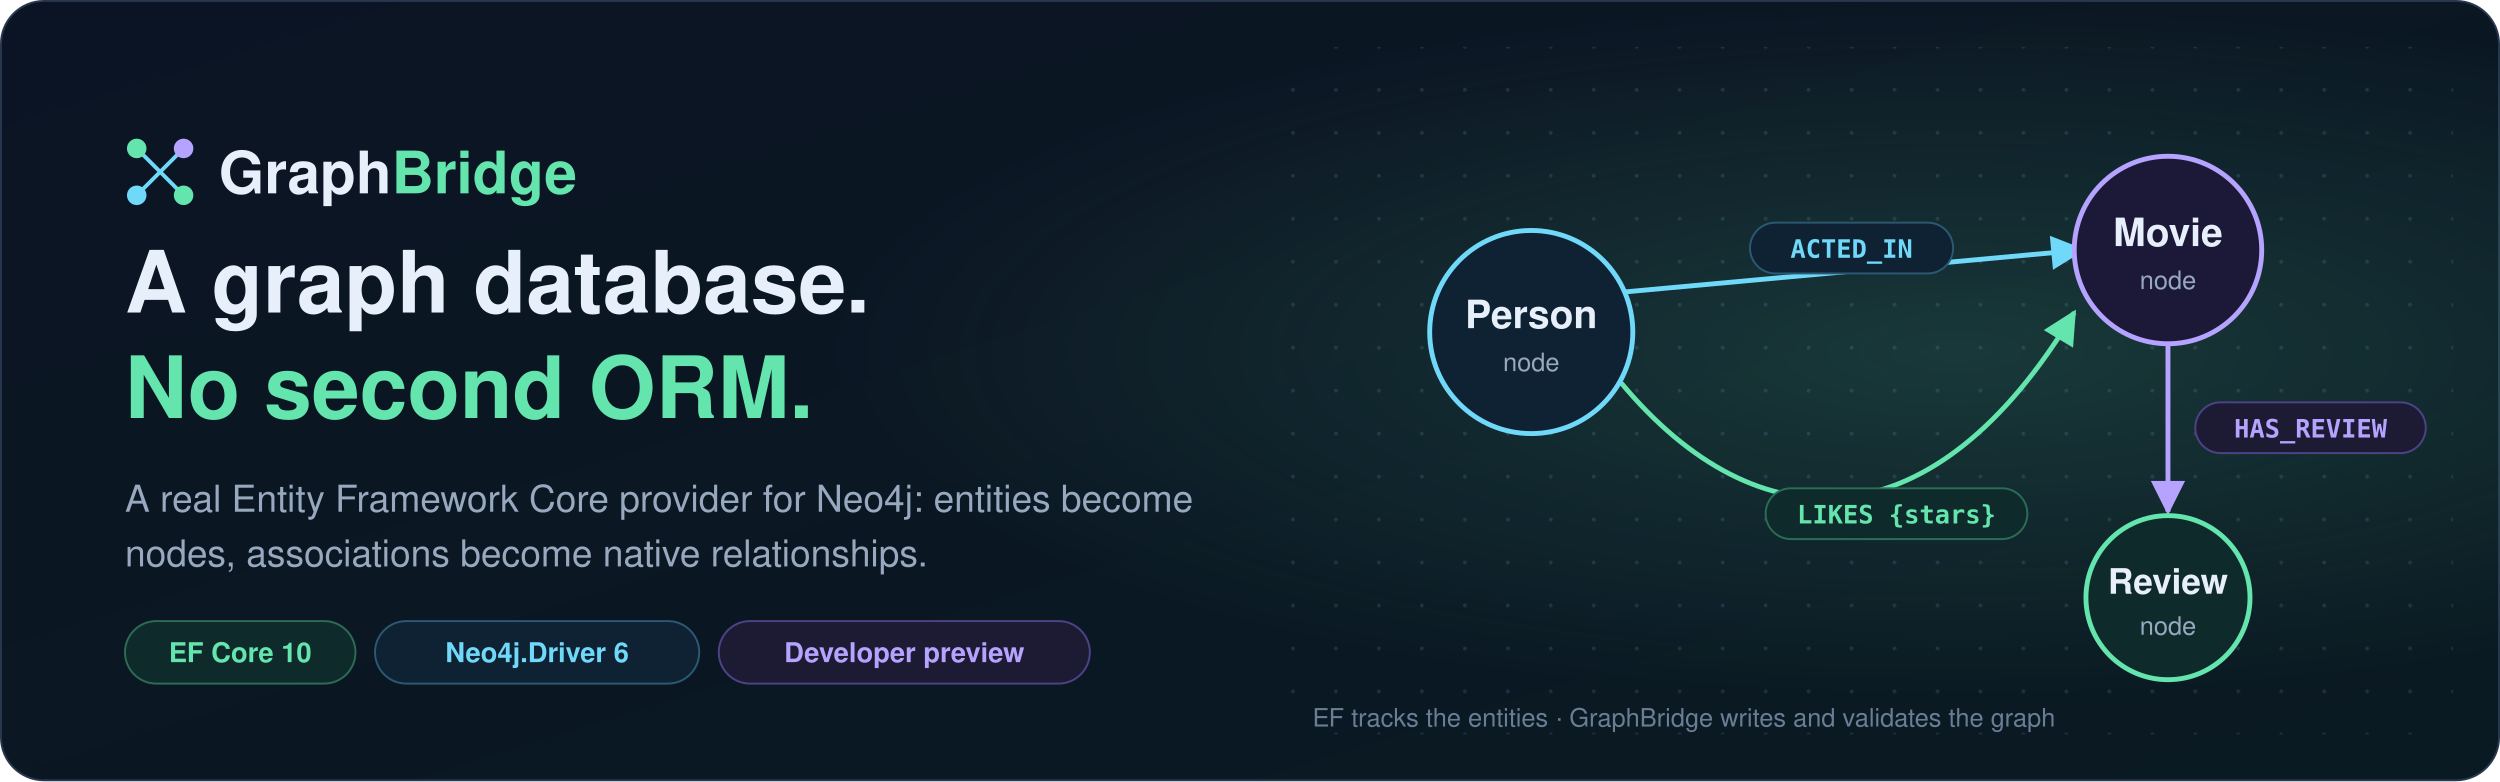
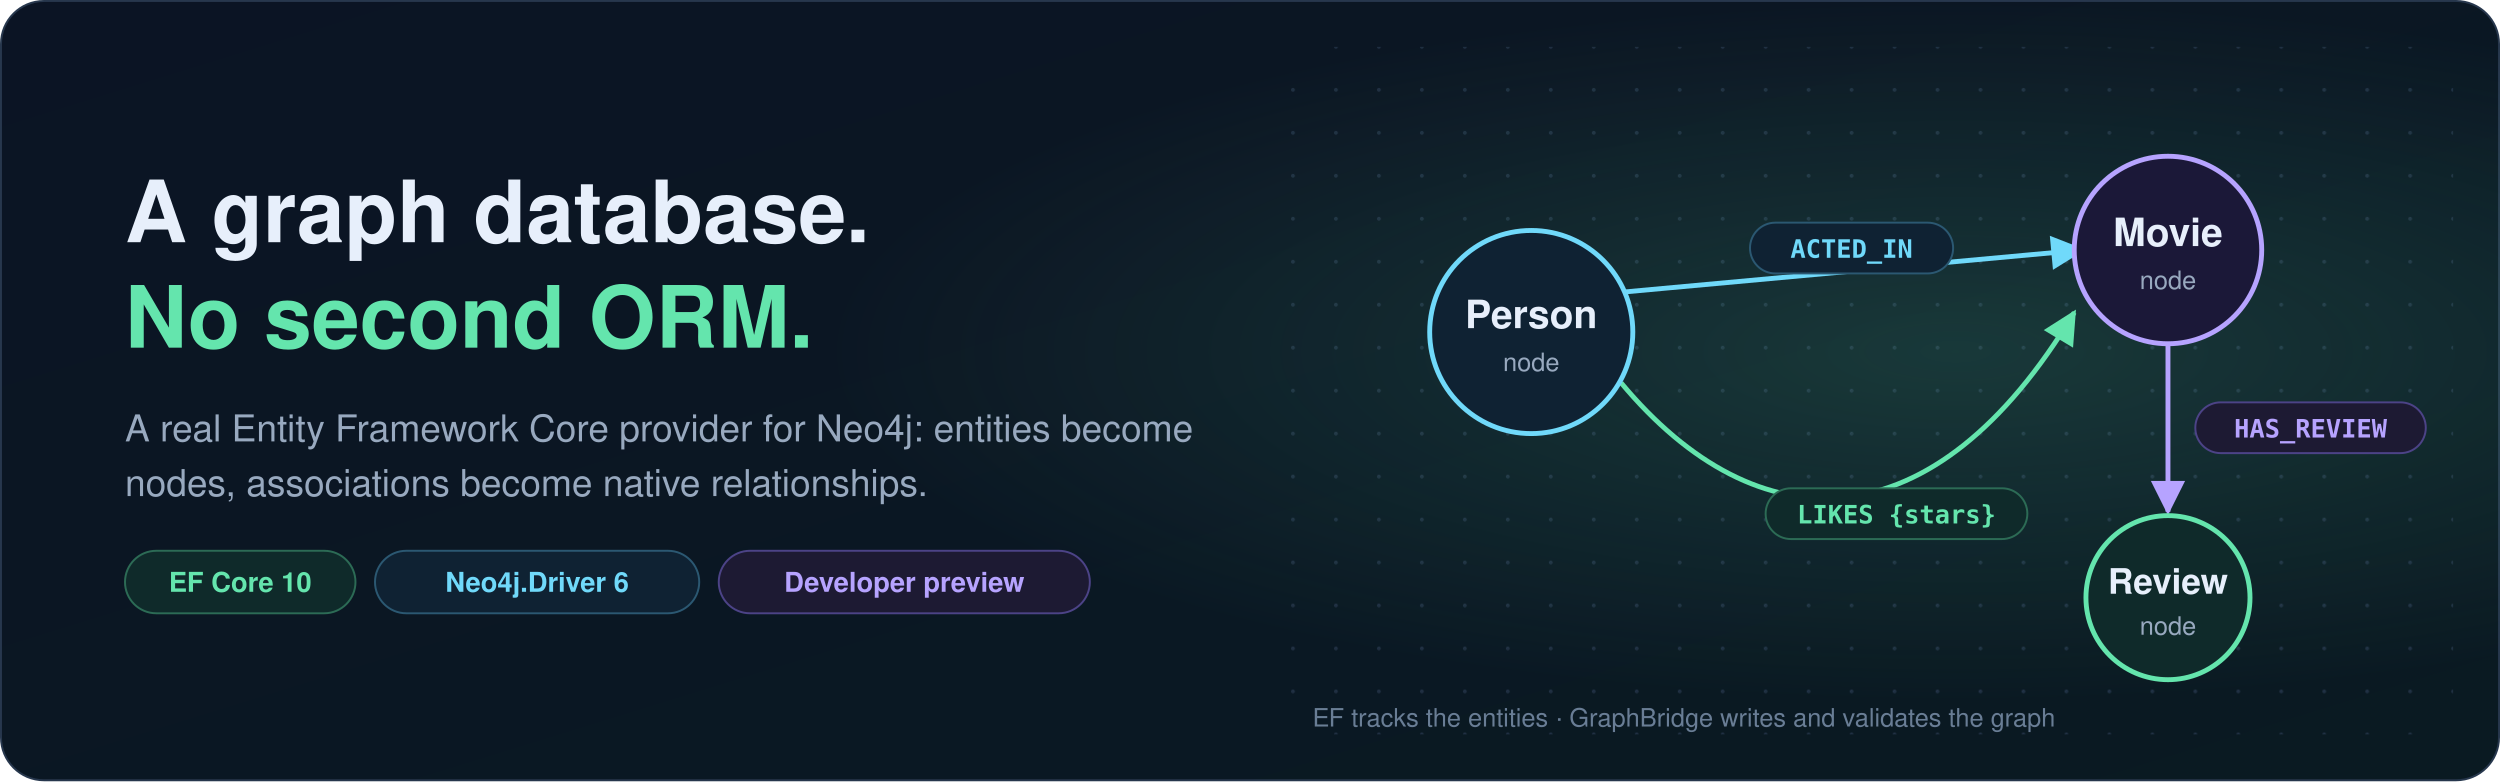
<svg xmlns="http://www.w3.org/2000/svg" viewBox="0 0 1280 400" width="1280" height="400" role="img" aria-labelledby="t d">
  <defs>
    <linearGradient id="bg" x1="0" y1="0" x2="1" y2="1">
      <stop offset="0" stop-color="#0b1424" />
      <stop offset="1" stop-color="#0a1a22" />
    </linearGradient>
    <radialGradient id="glow" cx="0.78" cy="0.45" r="0.45">
      <stop offset="0" stop-color="#64e5ad" stop-opacity=".16" />
      <stop offset="1" stop-color="#64e5ad" stop-opacity="0" />
    </radialGradient>
    <pattern id="dots" width="22" height="22" patternUnits="userSpaceOnUse">
      <circle cx="2" cy="2" r="1" fill="#27374d" />
    </pattern>
    <marker id="arrow" viewBox="0 0 10 10" refX="9" refY="5" markerWidth="7" markerHeight="7" orient="auto-start-reverse">
      <path d="M0 0L10 5L0 10z" fill="#64e5ad" />
    </marker>
    <marker id="arrowb" viewBox="0 0 10 10" refX="9" refY="5" markerWidth="7" markerHeight="7" orient="auto-start-reverse">
      <path d="M0 0L10 5L0 10z" fill="#70d9fa" />
    </marker>
    <marker id="arrowv" viewBox="0 0 10 10" refX="9" refY="5" markerWidth="7" markerHeight="7" orient="auto-start-reverse">
      <path d="M0 0L10 5L0 10z" fill="#b6a3ff" />
    </marker>
    <style>
      .sans{font-family:"Segoe UI",-apple-system,BlinkMacSystemFont,Helvetica,Arial,sans-serif}
      .mono{font-family:Consolas,"SFMono-Regular",Menlo,monospace}
    </style>
  </defs>
  <rect x="0.5" y="0.5" width="1279" height="399" rx="22" fill="url(#bg)" stroke="#27374d" />
  <rect x="660" y="24" width="596" height="352" rx="18" fill="url(#dots)" opacity=".7" />
  <rect x="0" y="0" width="1280" height="400" rx="22" fill="url(#glow)" />
-   <g transform="translate(64 70)">
-     <g stroke="#70d9fa" stroke-width="2" fill="none">
-       <path d="M6 6L30 30M30 6L6 30" />
-     </g>
-     <circle cx="6" cy="6" r="5" fill="#64e5ad" />
-     <circle cx="30" cy="6" r="5" fill="#b6a3ff" />
-     <circle cx="6" cy="30" r="5" fill="#70d9fa" />
-     <circle cx="30" cy="30" r="5" fill="#64e5ad" />
-     <text x="48" y="29" class="sans" font-size="30" font-weight="700" fill="#e7effb">Graph<tspan fill="#64e5ad">Bridge</tspan>
-     </text>
-   </g>
-   <text x="64" y="160" class="sans" font-size="44" font-weight="800" fill="#e7effb">A graph database.</text>
-   <text x="64" y="214" class="sans" font-size="44" font-weight="800" fill="#64e5ad">No second ORM.</text>
-   <text x="64" y="262" class="sans" font-size="19" fill="#98a9bf">A real Entity Framework Core provider for Neo4j: entities become</text>
-   <text x="64" y="290" class="sans" font-size="19" fill="#98a9bf">nodes, associations become native relationships.</text>
+   <text x="64" y="124" class="sans" font-size="44" font-weight="800" fill="#e7effb">A graph database.</text>
+   <text x="64" y="178" class="sans" font-size="44" font-weight="800" fill="#64e5ad">No second ORM.</text>
+   <text x="64" y="226" class="sans" font-size="19" fill="#98a9bf">A real Entity Framework Core provider for Neo4j: entities become</text>
+   <text x="64" y="254" class="sans" font-size="19" fill="#98a9bf">nodes, associations become native relationships.</text>
  <g class="sans" font-size="14" font-weight="600">
-     <rect x="64" y="318" width="118" height="32" rx="16" fill="#0f2a2a" stroke="#2c6b55" />
-     <text x="123" y="339" text-anchor="middle" fill="#64e5ad">EF Core 10</text>
-     <rect x="192" y="318" width="166" height="32" rx="16" fill="#0f2233" stroke="#2b5872" />
-     <text x="275" y="339" text-anchor="middle" fill="#70d9fa">Neo4j.Driver 6</text>
-     <rect x="368" y="318" width="190" height="32" rx="16" fill="#1d1a33" stroke="#4c4387" />
-     <text x="463" y="339" text-anchor="middle" fill="#b6a3ff">Developer preview</text>
+     <rect x="64" y="282" width="118" height="32" rx="16" fill="#0f2a2a" stroke="#2c6b55" />
+     <text x="123" y="303" text-anchor="middle" fill="#64e5ad">EF Core 10</text>
+     <rect x="192" y="282" width="166" height="32" rx="16" fill="#0f2233" stroke="#2b5872" />
+     <text x="275" y="303" text-anchor="middle" fill="#70d9fa">Neo4j.Driver 6</text>
+     <rect x="368" y="282" width="190" height="32" rx="16" fill="#1d1a33" stroke="#4c4387" />
+     <text x="463" y="303" text-anchor="middle" fill="#b6a3ff">Developer preview</text>
  </g>
  <g class="sans">
    <line x1="826" y1="150" x2="1066" y2="128" stroke="#70d9fa" stroke-width="2.5" marker-end="url(#arrowb)" />
    <rect x="896" y="114" width="104" height="26" rx="13" fill="#0f2233" stroke="#2b5872" />
    <text x="948" y="132" text-anchor="middle" class="mono" font-size="13" font-weight="700" fill="#70d9fa">ACTED_IN</text>
    <path d="M830 196 C 900 280, 990 280, 1062 160" stroke="#64e5ad" stroke-width="2.5" fill="none" marker-end="url(#arrow)" />
    <rect x="904" y="250" width="134" height="26" rx="13" fill="#0f2a2a" stroke="#2c6b55" />
    <text x="971" y="268" text-anchor="middle" class="mono" font-size="13" font-weight="700" fill="#64e5ad">LIKES {stars}</text>
    <line x1="1110" y1="176" x2="1110" y2="262" stroke="#b6a3ff" stroke-width="2.5" marker-end="url(#arrowv)" />
    <rect x="1124" y="206" width="118" height="26" rx="13" fill="#1d1a33" stroke="#4c4387" />
    <text x="1183" y="224" text-anchor="middle" class="mono" font-size="13" font-weight="700" fill="#b6a3ff">HAS_REVIEW</text>
    <circle cx="784" cy="170" r="52" fill="#0f2233" stroke="#70d9fa" stroke-width="2.5" />
    <text x="784" y="168" text-anchor="middle" font-size="20" font-weight="700" fill="#e7effb">Person</text>
    <text x="784" y="190" text-anchor="middle" font-size="13" fill="#98a9bf">node</text>
    <circle cx="1110" cy="128" r="48" fill="#1b1838" stroke="#b6a3ff" stroke-width="2.5" />
    <text x="1110" y="126" text-anchor="middle" font-size="20" font-weight="700" fill="#e7effb">Movie</text>
    <text x="1110" y="148" text-anchor="middle" font-size="13" fill="#98a9bf">node</text>
    <circle cx="1110" cy="306" r="42" fill="#0f2a2a" stroke="#64e5ad" stroke-width="2.5" />
    <text x="1110" y="304" text-anchor="middle" font-size="18" font-weight="700" fill="#e7effb">Review</text>
    <text x="1110" y="325" text-anchor="middle" font-size="13" fill="#98a9bf">node</text>
    <text x="672" y="372" font-size="13" fill="#697d95">EF tracks the entities · GraphBridge writes and validates the graph</text>
  </g>
</svg>
